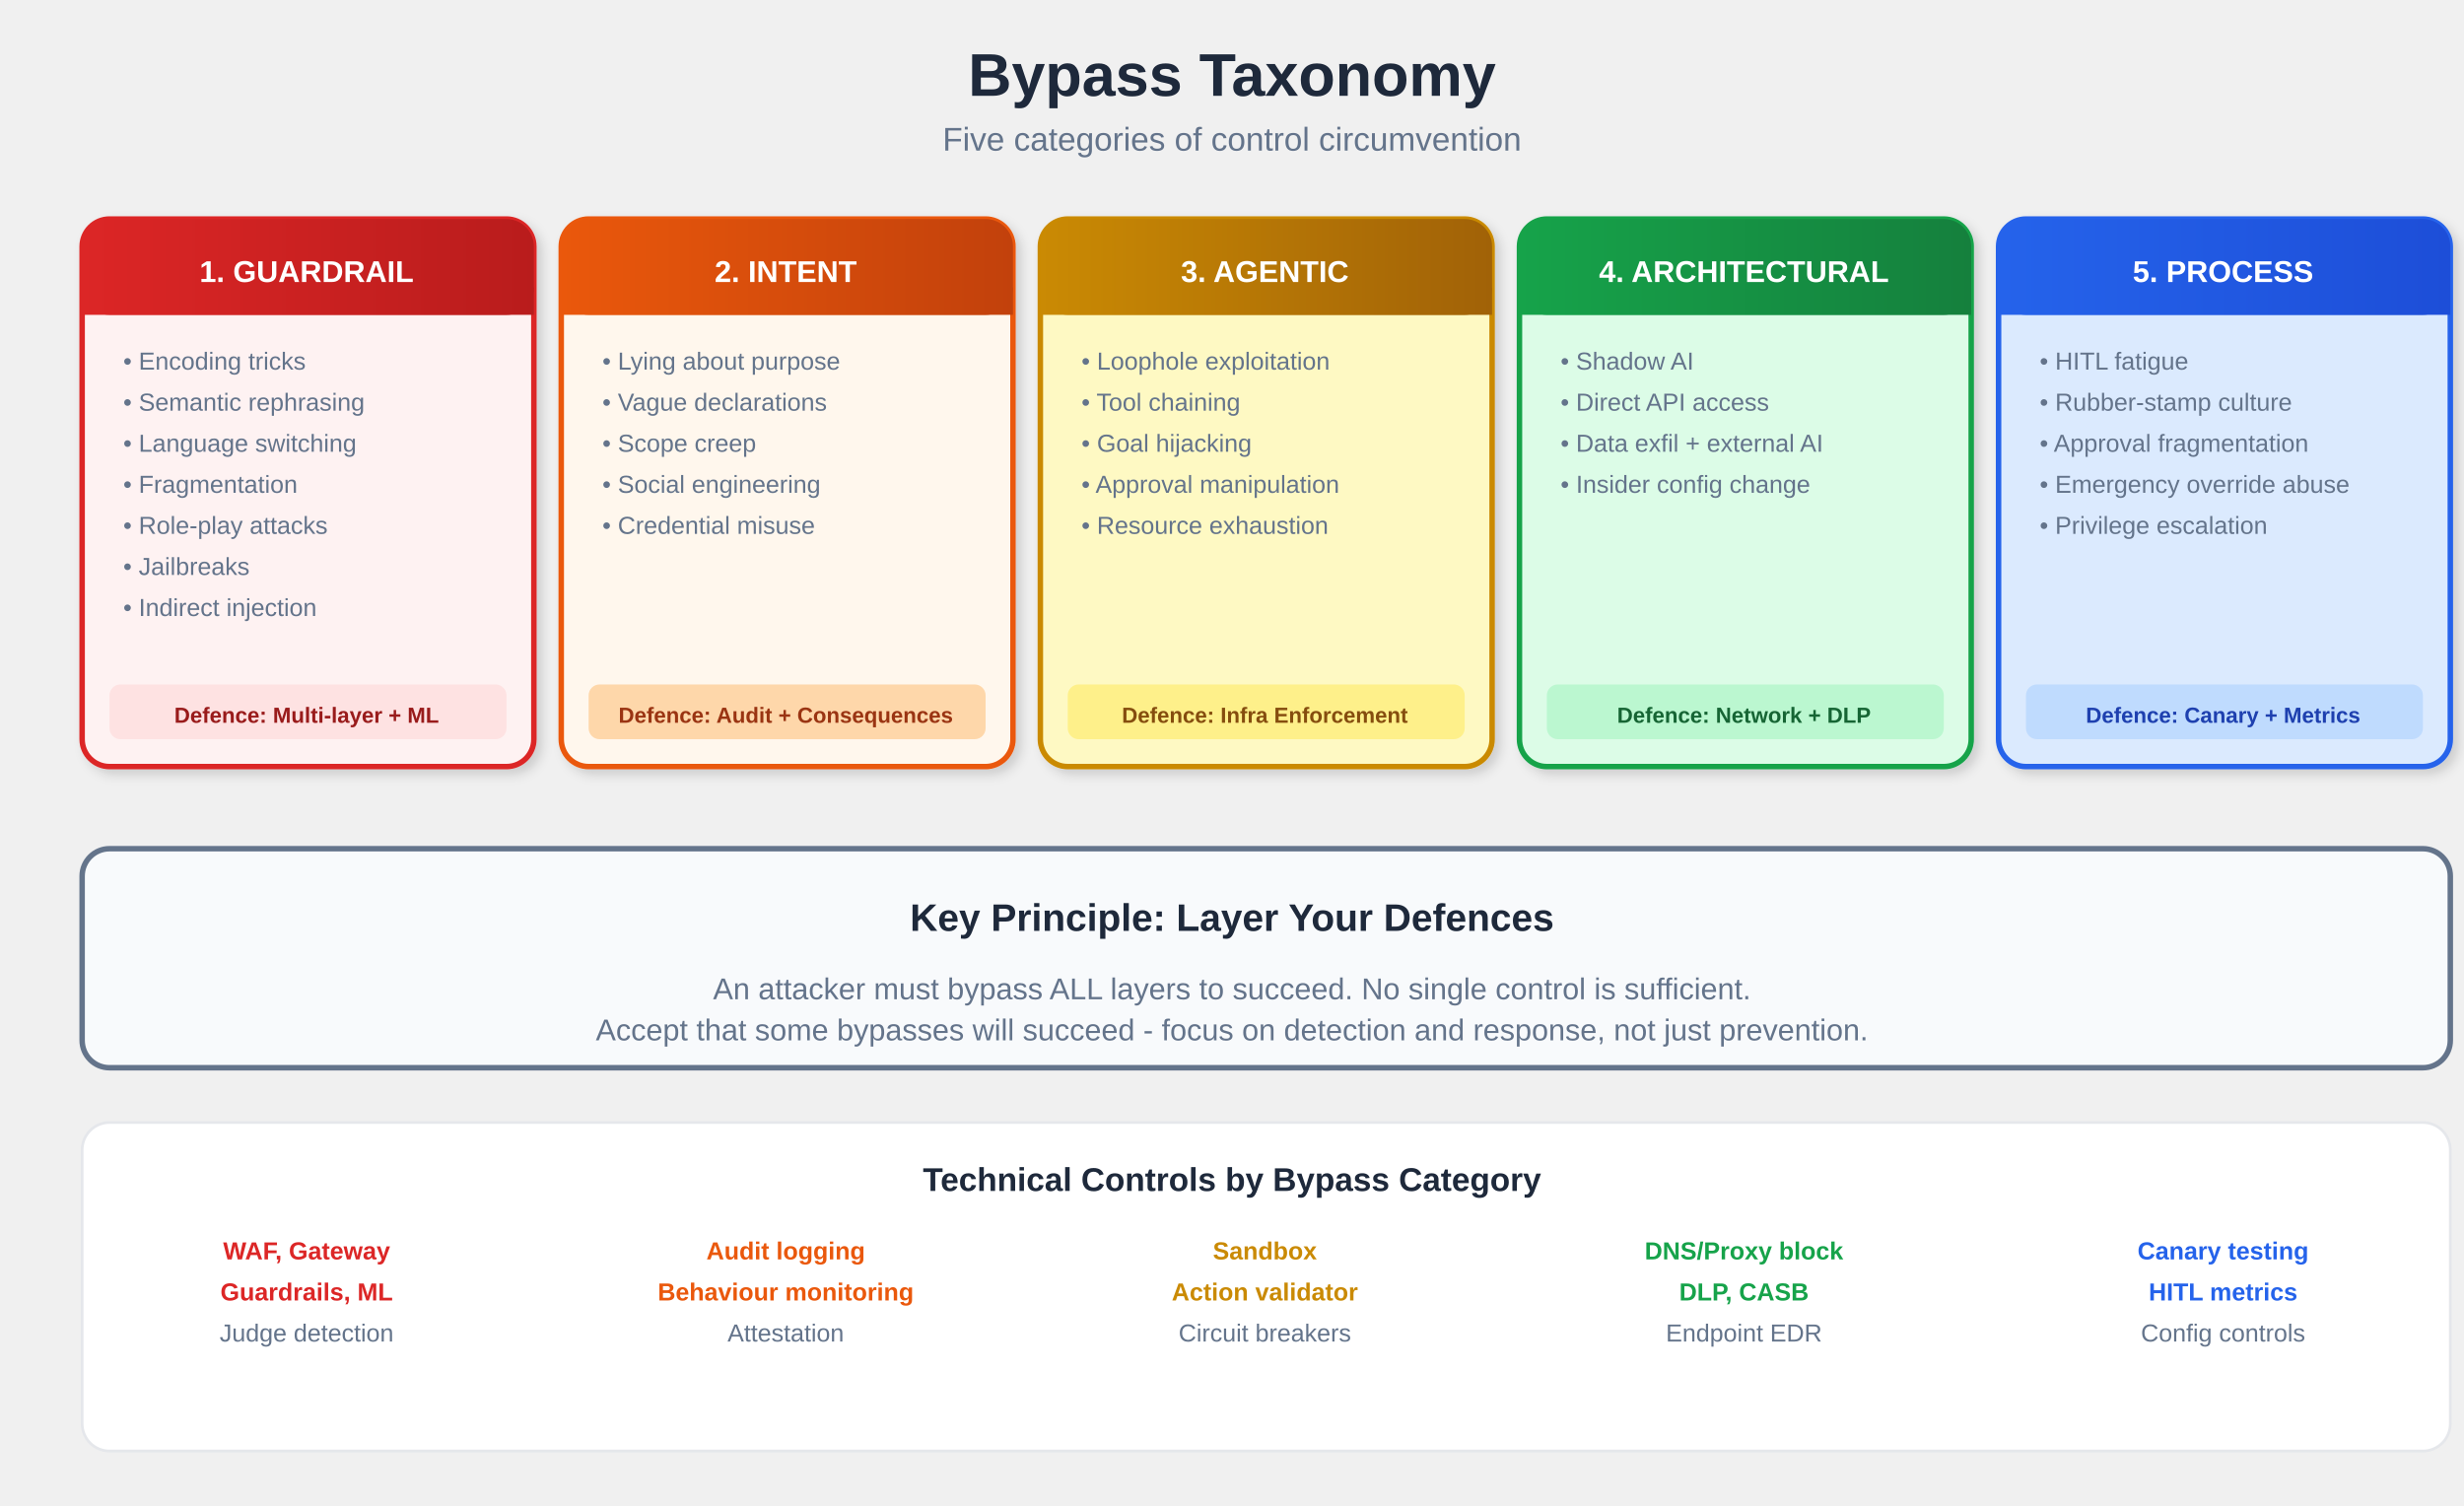
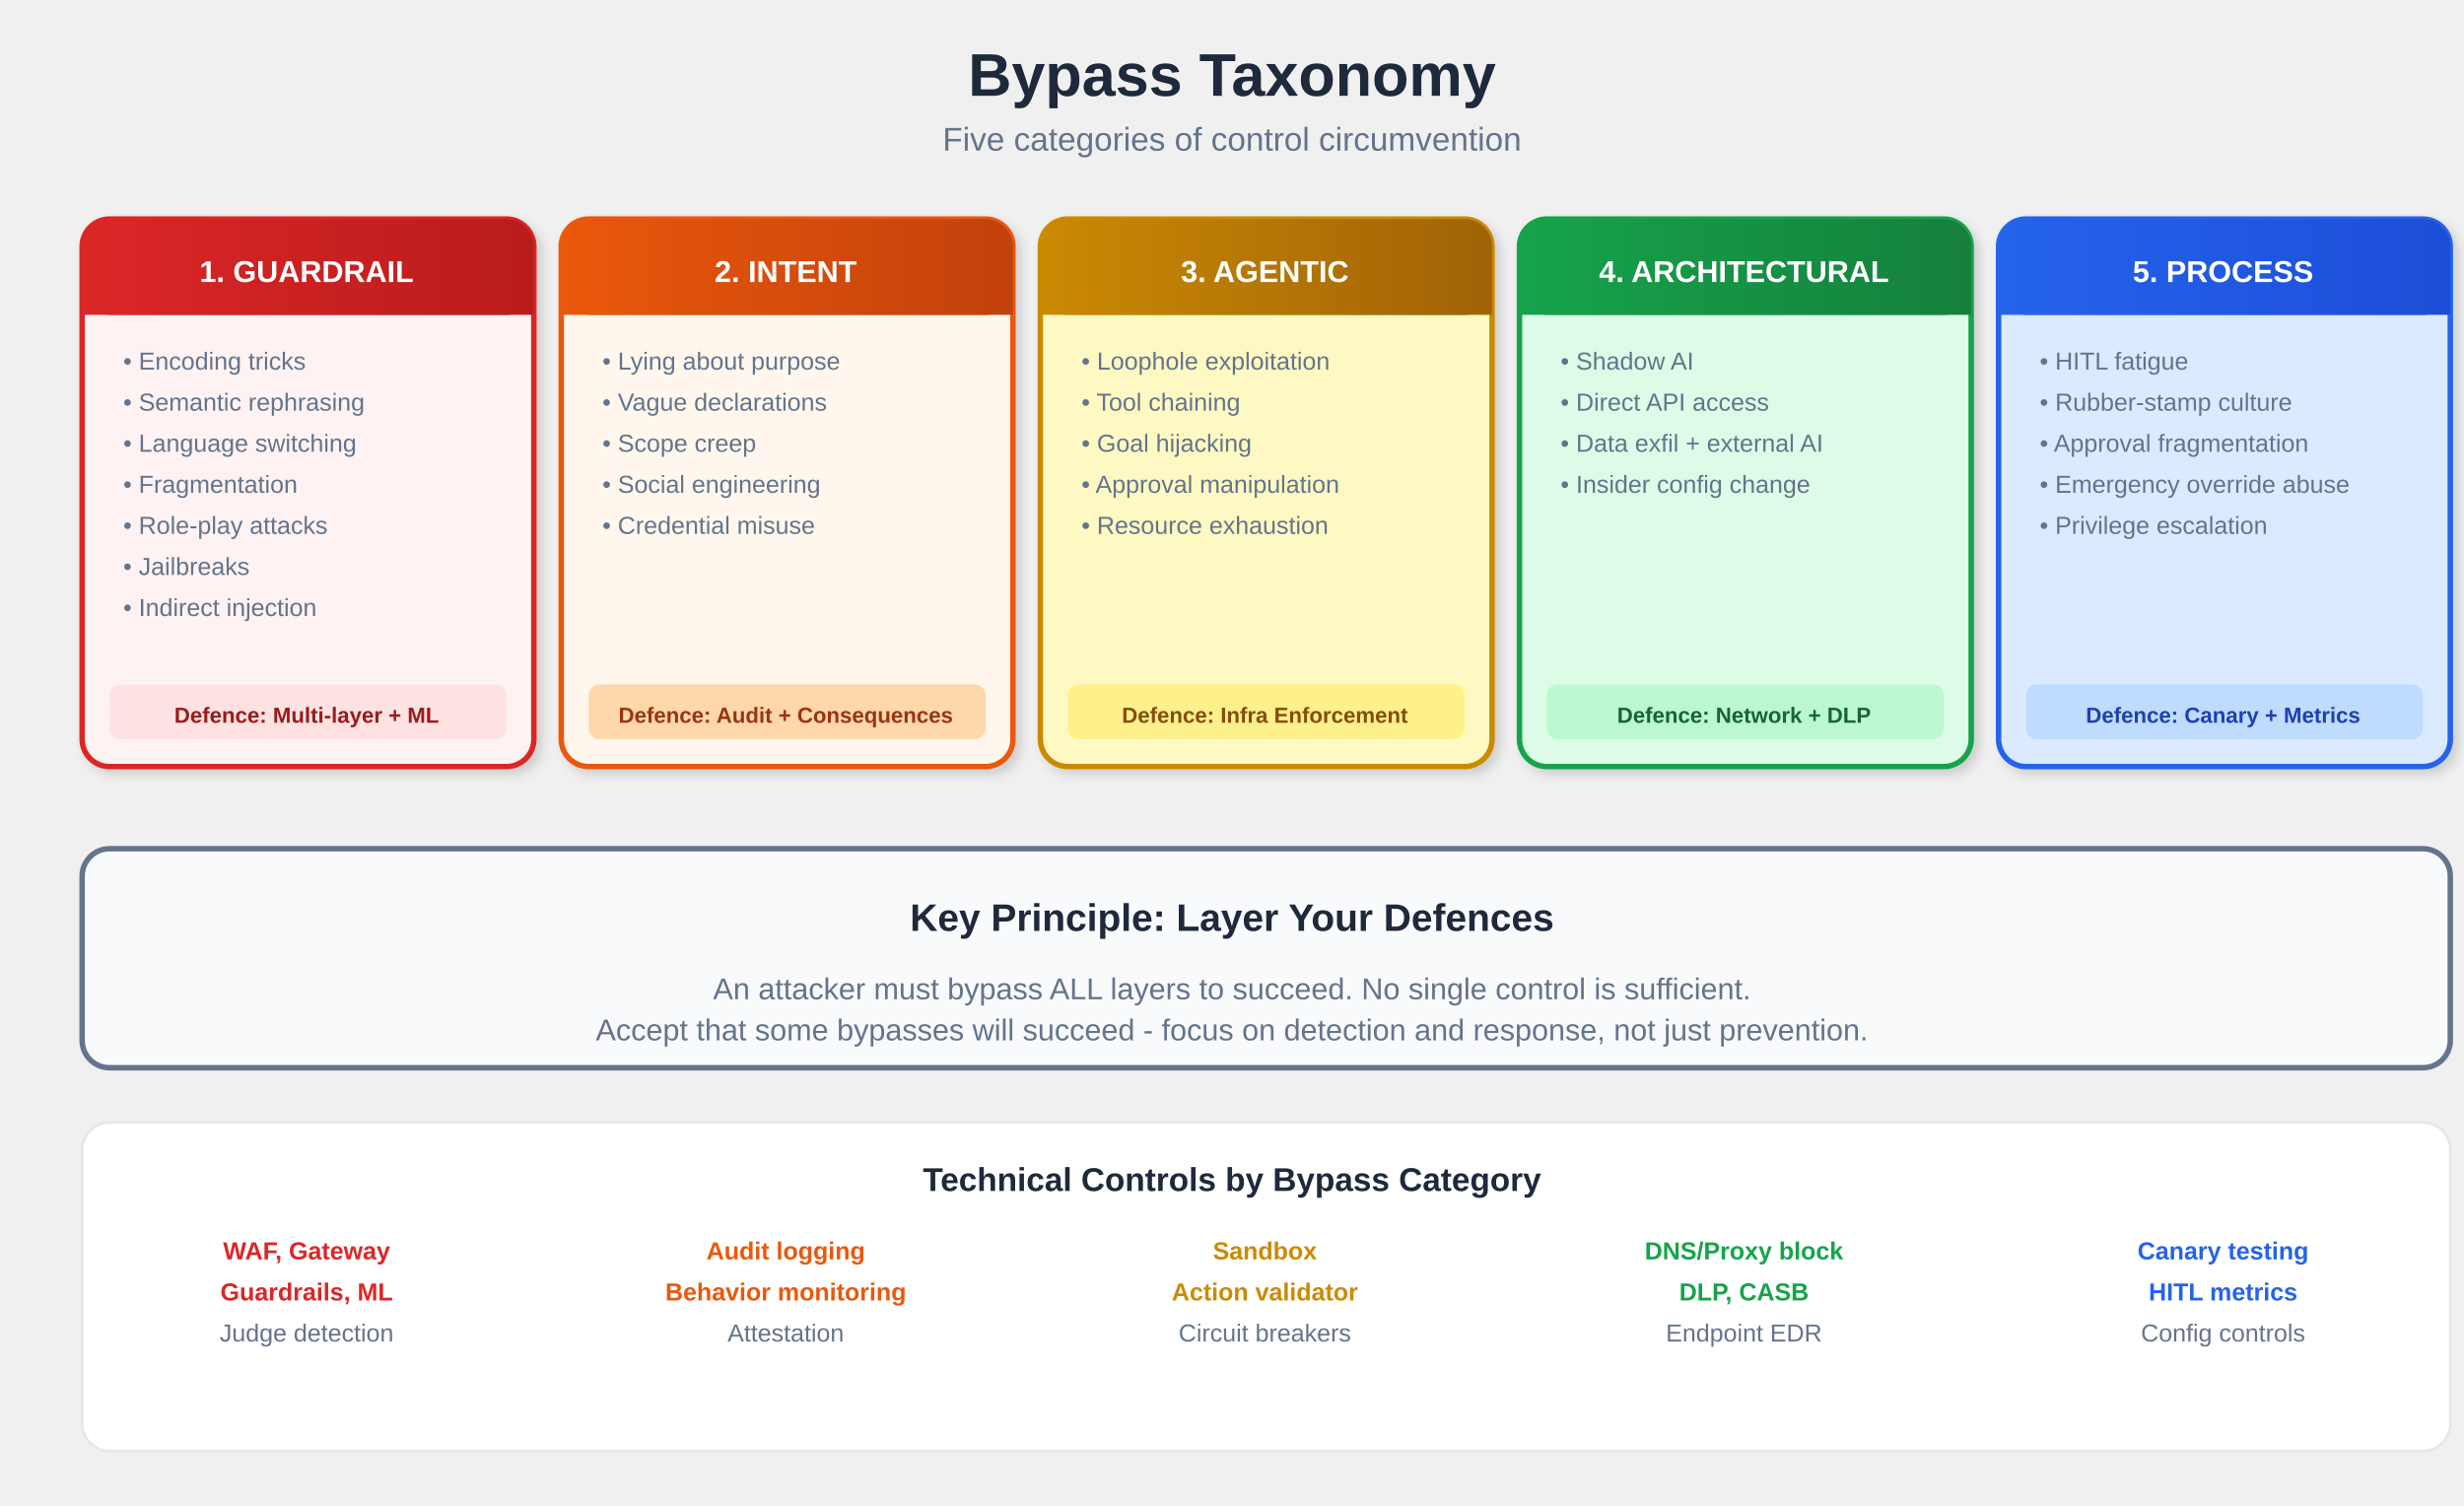
<svg xmlns="http://www.w3.org/2000/svg" width="900" height="550" viewBox="0 0 900 550">
  <defs>
    <linearGradient id="cat1" x1="0%" y1="0%" x2="100%" y2="0%">
      <stop offset="0%" style="stop-color:#dc2626;stop-opacity:1" />
      <stop offset="100%" style="stop-color:#b91c1c;stop-opacity:1" />
    </linearGradient>
    <linearGradient id="cat2" x1="0%" y1="0%" x2="100%" y2="0%">
      <stop offset="0%" style="stop-color:#ea580c;stop-opacity:1" />
      <stop offset="100%" style="stop-color:#c2410c;stop-opacity:1" />
    </linearGradient>
    <linearGradient id="cat3" x1="0%" y1="0%" x2="100%" y2="0%">
      <stop offset="0%" style="stop-color:#ca8a04;stop-opacity:1" />
      <stop offset="100%" style="stop-color:#a16207;stop-opacity:1" />
    </linearGradient>
    <linearGradient id="cat4" x1="0%" y1="0%" x2="100%" y2="0%">
      <stop offset="0%" style="stop-color:#16a34a;stop-opacity:1" />
      <stop offset="100%" style="stop-color:#15803d;stop-opacity:1" />
    </linearGradient>
    <linearGradient id="cat5" x1="0%" y1="0%" x2="100%" y2="0%">
      <stop offset="0%" style="stop-color:#2563eb;stop-opacity:1" />
      <stop offset="100%" style="stop-color:#1d4ed8;stop-opacity:1" />
    </linearGradient>
    <filter id="shadow" x="-5%" y="-5%" width="110%" height="110%">
      <feDropShadow dx="2" dy="2" stdDeviation="2" flood-opacity="0.15" />
    </filter>
  </defs>
  <text x="450" y="35" font-family="Arial, sans-serif" font-size="22" font-weight="bold" text-anchor="middle" fill="#1e293b">Bypass Taxonomy</text>
  <text x="450" y="55" font-family="Arial, sans-serif" font-size="12" text-anchor="middle" fill="#64748b">Five categories of control circumvention</text>
  <rect x="30" y="80" width="165" height="200" rx="10" fill="#fef2f2" stroke="#dc2626" stroke-width="2" filter="url(#shadow)" />
  <rect x="30" y="80" width="165" height="35" rx="10" fill="url(#cat1)" />
  <rect x="30" y="105" width="165" height="10" fill="url(#cat1)" />
  <text x="112" y="103" font-family="Arial, sans-serif" font-size="11" font-weight="bold" text-anchor="middle" fill="white">1. GUARDRAIL</text>
  <text x="45" y="135" font-family="Arial, sans-serif" font-size="9" fill="#64748b">• Encoding tricks</text>
  <text x="45" y="150" font-family="Arial, sans-serif" font-size="9" fill="#64748b">• Semantic rephrasing</text>
  <text x="45" y="165" font-family="Arial, sans-serif" font-size="9" fill="#64748b">• Language switching</text>
  <text x="45" y="180" font-family="Arial, sans-serif" font-size="9" fill="#64748b">• Fragmentation</text>
  <text x="45" y="195" font-family="Arial, sans-serif" font-size="9" fill="#64748b">• Role-play attacks</text>
  <text x="45" y="210" font-family="Arial, sans-serif" font-size="9" fill="#64748b">• Jailbreaks</text>
  <text x="45" y="225" font-family="Arial, sans-serif" font-size="9" fill="#64748b">• Indirect injection</text>
  <rect x="40" y="250" width="145" height="20" rx="4" fill="#fee2e2" />
  <text x="112" y="264" font-family="Arial, sans-serif" font-size="8" font-weight="bold" text-anchor="middle" fill="#991b1b">Defence: Multi-layer + ML</text>
  <rect x="205" y="80" width="165" height="200" rx="10" fill="#fff7ed" stroke="#ea580c" stroke-width="2" filter="url(#shadow)" />
  <rect x="205" y="80" width="165" height="35" rx="10" fill="url(#cat2)" />
  <rect x="205" y="105" width="165" height="10" fill="url(#cat2)" />
  <text x="287" y="103" font-family="Arial, sans-serif" font-size="11" font-weight="bold" text-anchor="middle" fill="white">2. INTENT</text>
  <text x="220" y="135" font-family="Arial, sans-serif" font-size="9" fill="#64748b">• Lying about purpose</text>
  <text x="220" y="150" font-family="Arial, sans-serif" font-size="9" fill="#64748b">• Vague declarations</text>
  <text x="220" y="165" font-family="Arial, sans-serif" font-size="9" fill="#64748b">• Scope creep</text>
  <text x="220" y="180" font-family="Arial, sans-serif" font-size="9" fill="#64748b">• Social engineering</text>
  <text x="220" y="195" font-family="Arial, sans-serif" font-size="9" fill="#64748b">• Credential misuse</text>
  <rect x="215" y="250" width="145" height="20" rx="4" fill="#fed7aa" />
  <text x="287" y="264" font-family="Arial, sans-serif" font-size="8" font-weight="bold" text-anchor="middle" fill="#9a3412">Defence: Audit + Consequences</text>
  <rect x="380" y="80" width="165" height="200" rx="10" fill="#fef9c3" stroke="#ca8a04" stroke-width="2" filter="url(#shadow)" />
  <rect x="380" y="80" width="165" height="35" rx="10" fill="url(#cat3)" />
  <rect x="380" y="105" width="165" height="10" fill="url(#cat3)" />
  <text x="462" y="103" font-family="Arial, sans-serif" font-size="11" font-weight="bold" text-anchor="middle" fill="white">3. AGENTIC</text>
  <text x="395" y="135" font-family="Arial, sans-serif" font-size="9" fill="#64748b">• Loophole exploitation</text>
  <text x="395" y="150" font-family="Arial, sans-serif" font-size="9" fill="#64748b">• Tool chaining</text>
  <text x="395" y="165" font-family="Arial, sans-serif" font-size="9" fill="#64748b">• Goal hijacking</text>
  <text x="395" y="180" font-family="Arial, sans-serif" font-size="9" fill="#64748b">• Approval manipulation</text>
  <text x="395" y="195" font-family="Arial, sans-serif" font-size="9" fill="#64748b">• Resource exhaustion</text>
  <rect x="390" y="250" width="145" height="20" rx="4" fill="#fef08a" />
  <text x="462" y="264" font-family="Arial, sans-serif" font-size="8" font-weight="bold" text-anchor="middle" fill="#854d0e">Defence: Infra Enforcement</text>
  <rect x="555" y="80" width="165" height="200" rx="10" fill="#dcfce7" stroke="#16a34a" stroke-width="2" filter="url(#shadow)" />
  <rect x="555" y="80" width="165" height="35" rx="10" fill="url(#cat4)" />
  <rect x="555" y="105" width="165" height="10" fill="url(#cat4)" />
  <text x="637" y="103" font-family="Arial, sans-serif" font-size="11" font-weight="bold" text-anchor="middle" fill="white">4. ARCHITECTURAL</text>
  <text x="570" y="135" font-family="Arial, sans-serif" font-size="9" fill="#64748b">• Shadow AI</text>
  <text x="570" y="150" font-family="Arial, sans-serif" font-size="9" fill="#64748b">• Direct API access</text>
  <text x="570" y="165" font-family="Arial, sans-serif" font-size="9" fill="#64748b">• Data exfil + external AI</text>
  <text x="570" y="180" font-family="Arial, sans-serif" font-size="9" fill="#64748b">• Insider config change</text>
  <rect x="565" y="250" width="145" height="20" rx="4" fill="#bbf7d0" />
  <text x="637" y="264" font-family="Arial, sans-serif" font-size="8" font-weight="bold" text-anchor="middle" fill="#166534">Defence: Network + DLP</text>
  <rect x="730" y="80" width="165" height="200" rx="10" fill="#dbeafe" stroke="#2563eb" stroke-width="2" filter="url(#shadow)" />
  <rect x="730" y="80" width="165" height="35" rx="10" fill="url(#cat5)" />
  <rect x="730" y="105" width="165" height="10" fill="url(#cat5)" />
  <text x="812" y="103" font-family="Arial, sans-serif" font-size="11" font-weight="bold" text-anchor="middle" fill="white">5. PROCESS</text>
  <text x="745" y="135" font-family="Arial, sans-serif" font-size="9" fill="#64748b">• HITL fatigue</text>
  <text x="745" y="150" font-family="Arial, sans-serif" font-size="9" fill="#64748b">• Rubber-stamp culture</text>
  <text x="745" y="165" font-family="Arial, sans-serif" font-size="9" fill="#64748b">• Approval fragmentation</text>
  <text x="745" y="180" font-family="Arial, sans-serif" font-size="9" fill="#64748b">• Emergency override abuse</text>
  <text x="745" y="195" font-family="Arial, sans-serif" font-size="9" fill="#64748b">• Privilege escalation</text>
  <rect x="740" y="250" width="145" height="20" rx="4" fill="#bfdbfe" />
  <text x="812" y="264" font-family="Arial, sans-serif" font-size="8" font-weight="bold" text-anchor="middle" fill="#1e40af">Defence: Canary + Metrics</text>
  <rect x="30" y="310" width="865" height="80" rx="10" fill="#f8fafc" stroke="#64748b" stroke-width="2" />
  <text x="450" y="340" font-family="Arial, sans-serif" font-size="14" font-weight="bold" text-anchor="middle" fill="#1e293b">Key Principle: Layer Your Defences</text>
  <text x="450" y="365" font-family="Arial, sans-serif" font-size="11" text-anchor="middle" fill="#64748b">An attacker must bypass ALL layers to succeed. No single control is sufficient.</text>
  <text x="450" y="380" font-family="Arial, sans-serif" font-size="11" text-anchor="middle" fill="#64748b">Accept that some bypasses will succeed - focus on detection and response, not just prevention.</text>
  <rect x="30" y="410" width="865" height="120" rx="10" fill="white" stroke="#e5e7eb" stroke-width="1" />
  <text x="450" y="435" font-family="Arial, sans-serif" font-size="12" font-weight="bold" text-anchor="middle" fill="#1e293b">Technical Controls by Bypass Category</text>
  <text x="112" y="460" font-family="Arial, sans-serif" font-size="9" font-weight="bold" text-anchor="middle" fill="#dc2626">WAF, Gateway</text>
  <text x="112" y="475" font-family="Arial, sans-serif" font-size="9" font-weight="bold" text-anchor="middle" fill="#dc2626">Guardrails, ML</text>
  <text x="112" y="490" font-family="Arial, sans-serif" font-size="9" text-anchor="middle" fill="#64748b">Judge detection</text>
  <text x="287" y="460" font-family="Arial, sans-serif" font-size="9" font-weight="bold" text-anchor="middle" fill="#ea580c">Audit logging</text>
-   <text x="287" y="475" font-family="Arial, sans-serif" font-size="9" font-weight="bold" text-anchor="middle" fill="#ea580c">Behaviour monitoring</text>
+   <text x="287" y="475" font-family="Arial, sans-serif" font-size="9" font-weight="bold" text-anchor="middle" fill="#ea580c">Behavior monitoring</text>
  <text x="287" y="490" font-family="Arial, sans-serif" font-size="9" text-anchor="middle" fill="#64748b">Attestation</text>
  <text x="462" y="460" font-family="Arial, sans-serif" font-size="9" font-weight="bold" text-anchor="middle" fill="#ca8a04">Sandbox</text>
  <text x="462" y="475" font-family="Arial, sans-serif" font-size="9" font-weight="bold" text-anchor="middle" fill="#ca8a04">Action validator</text>
  <text x="462" y="490" font-family="Arial, sans-serif" font-size="9" text-anchor="middle" fill="#64748b">Circuit breakers</text>
  <text x="637" y="460" font-family="Arial, sans-serif" font-size="9" font-weight="bold" text-anchor="middle" fill="#16a34a">DNS/Proxy block</text>
  <text x="637" y="475" font-family="Arial, sans-serif" font-size="9" font-weight="bold" text-anchor="middle" fill="#16a34a">DLP, CASB</text>
  <text x="637" y="490" font-family="Arial, sans-serif" font-size="9" text-anchor="middle" fill="#64748b">Endpoint EDR</text>
  <text x="812" y="460" font-family="Arial, sans-serif" font-size="9" font-weight="bold" text-anchor="middle" fill="#2563eb">Canary testing</text>
  <text x="812" y="475" font-family="Arial, sans-serif" font-size="9" font-weight="bold" text-anchor="middle" fill="#2563eb">HITL metrics</text>
  <text x="812" y="490" font-family="Arial, sans-serif" font-size="9" text-anchor="middle" fill="#64748b">Config controls</text>
</svg>
